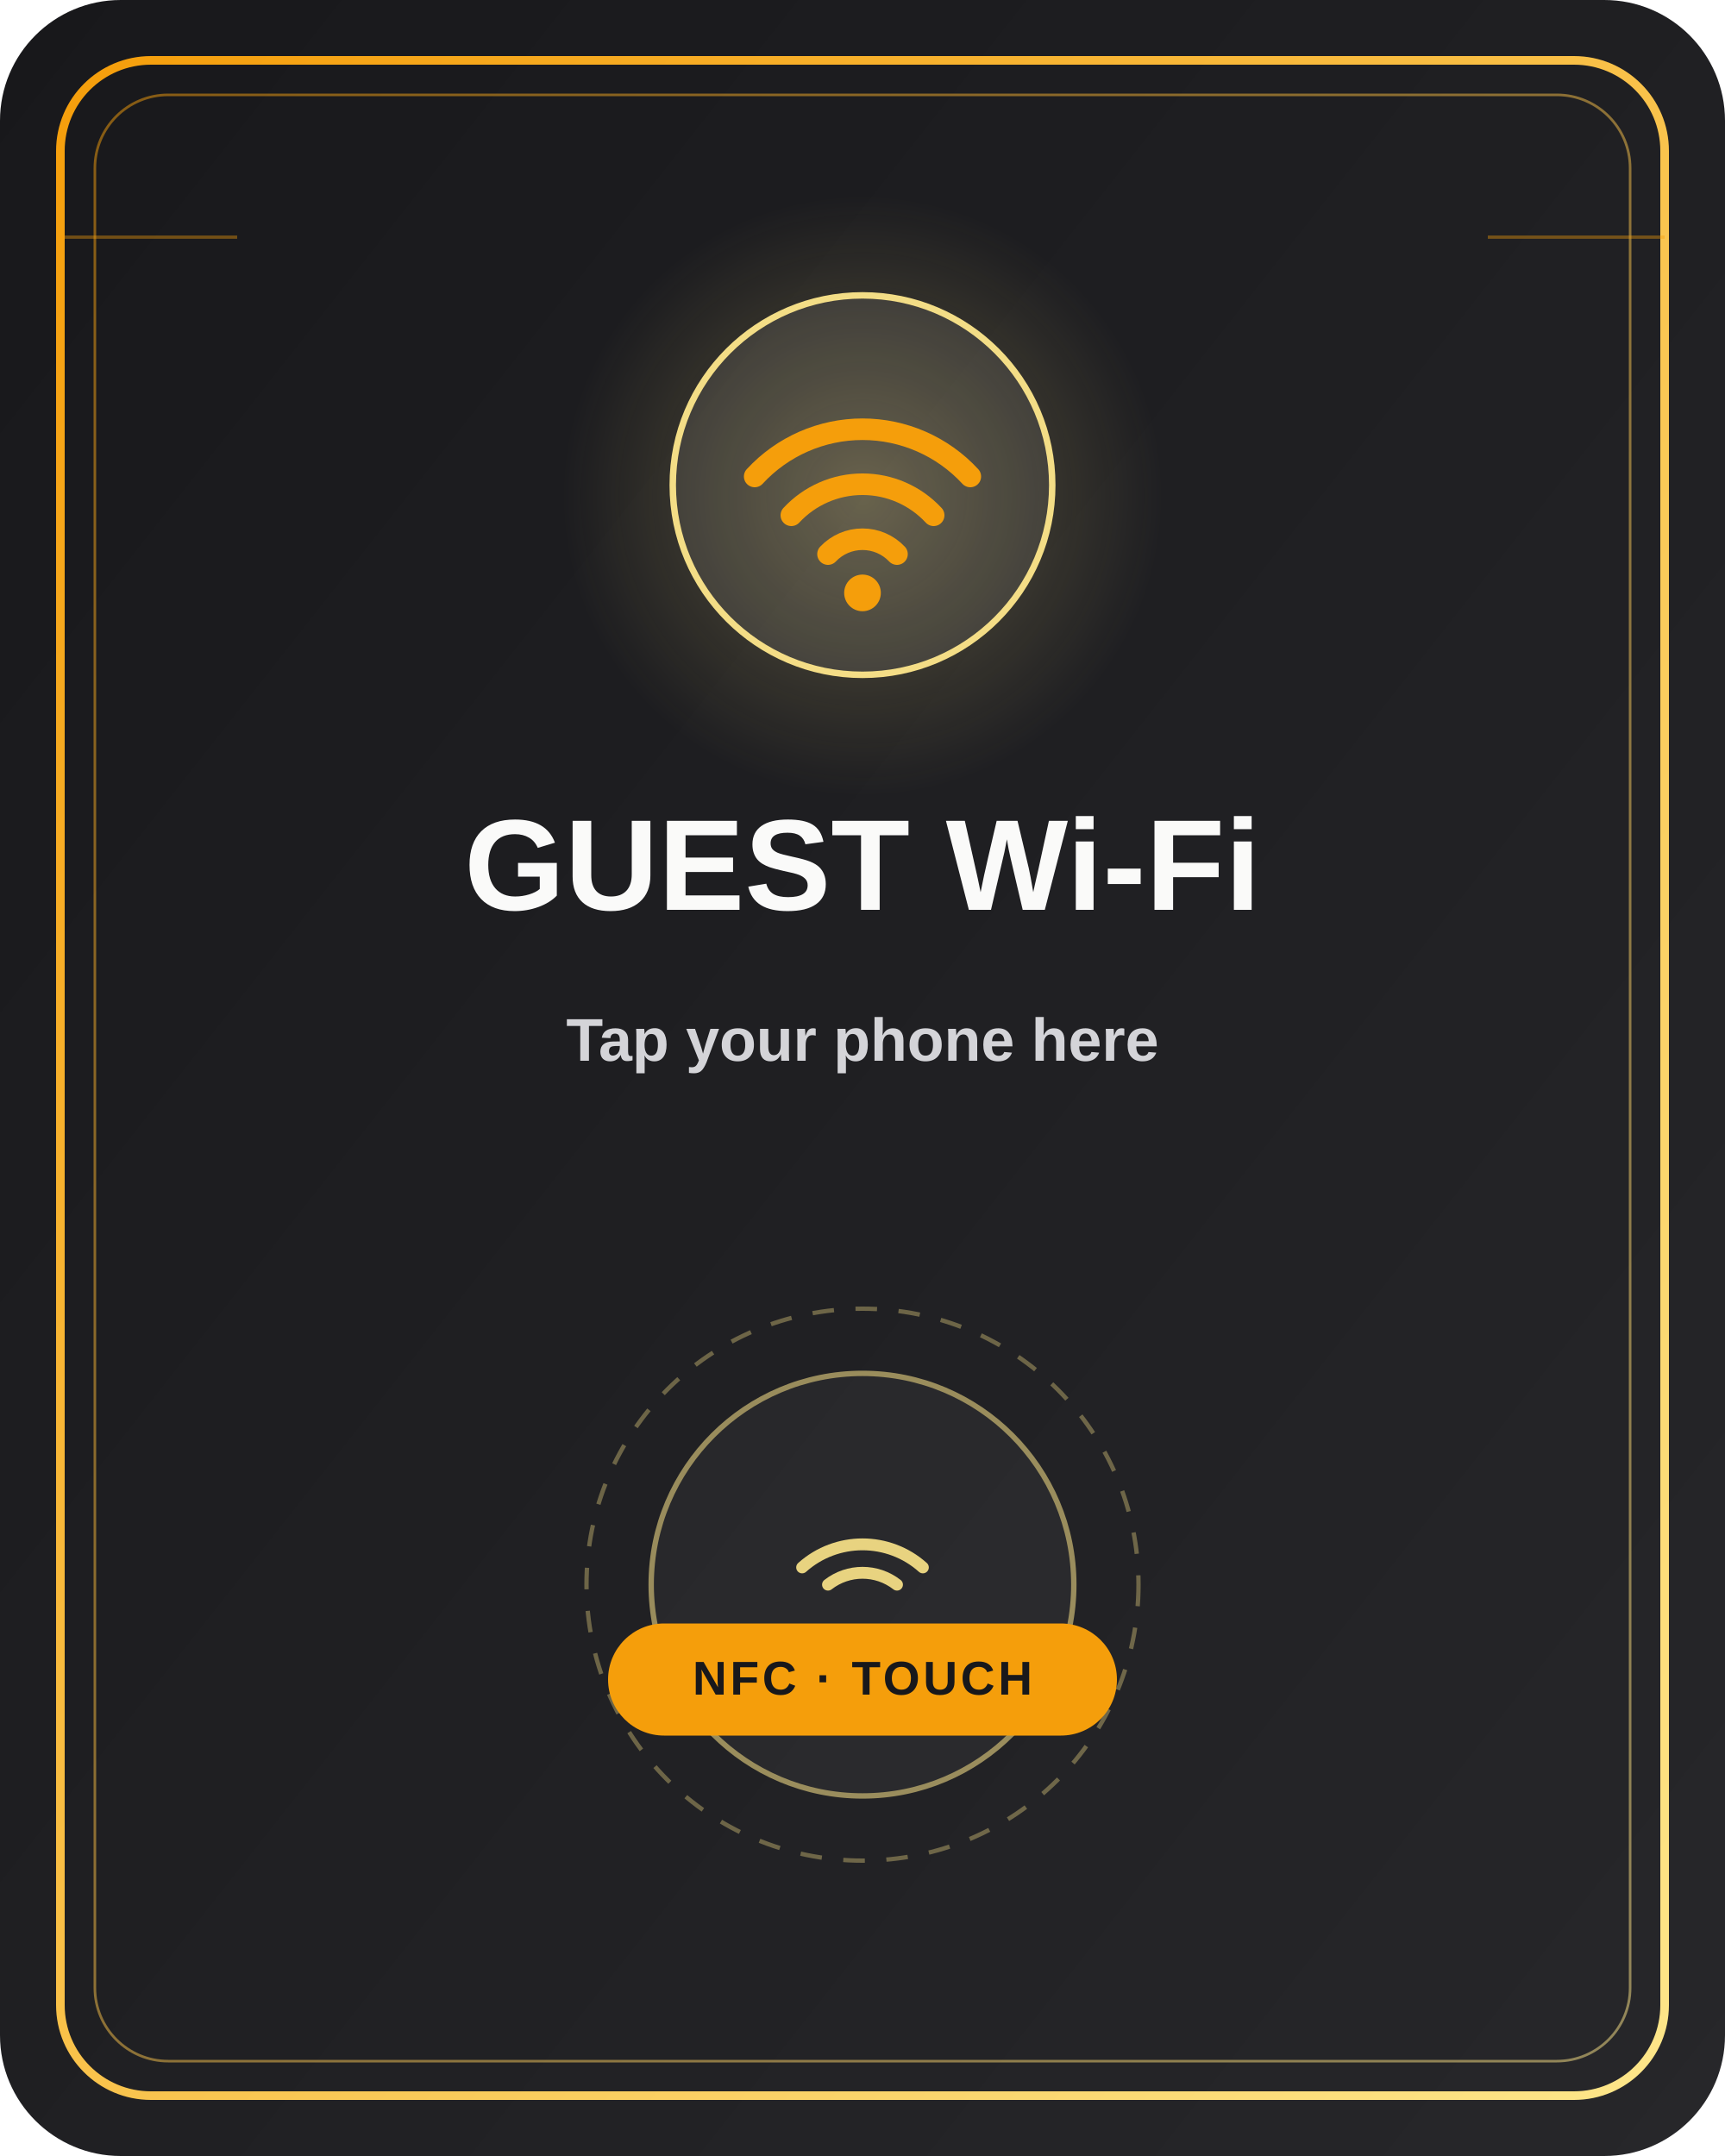
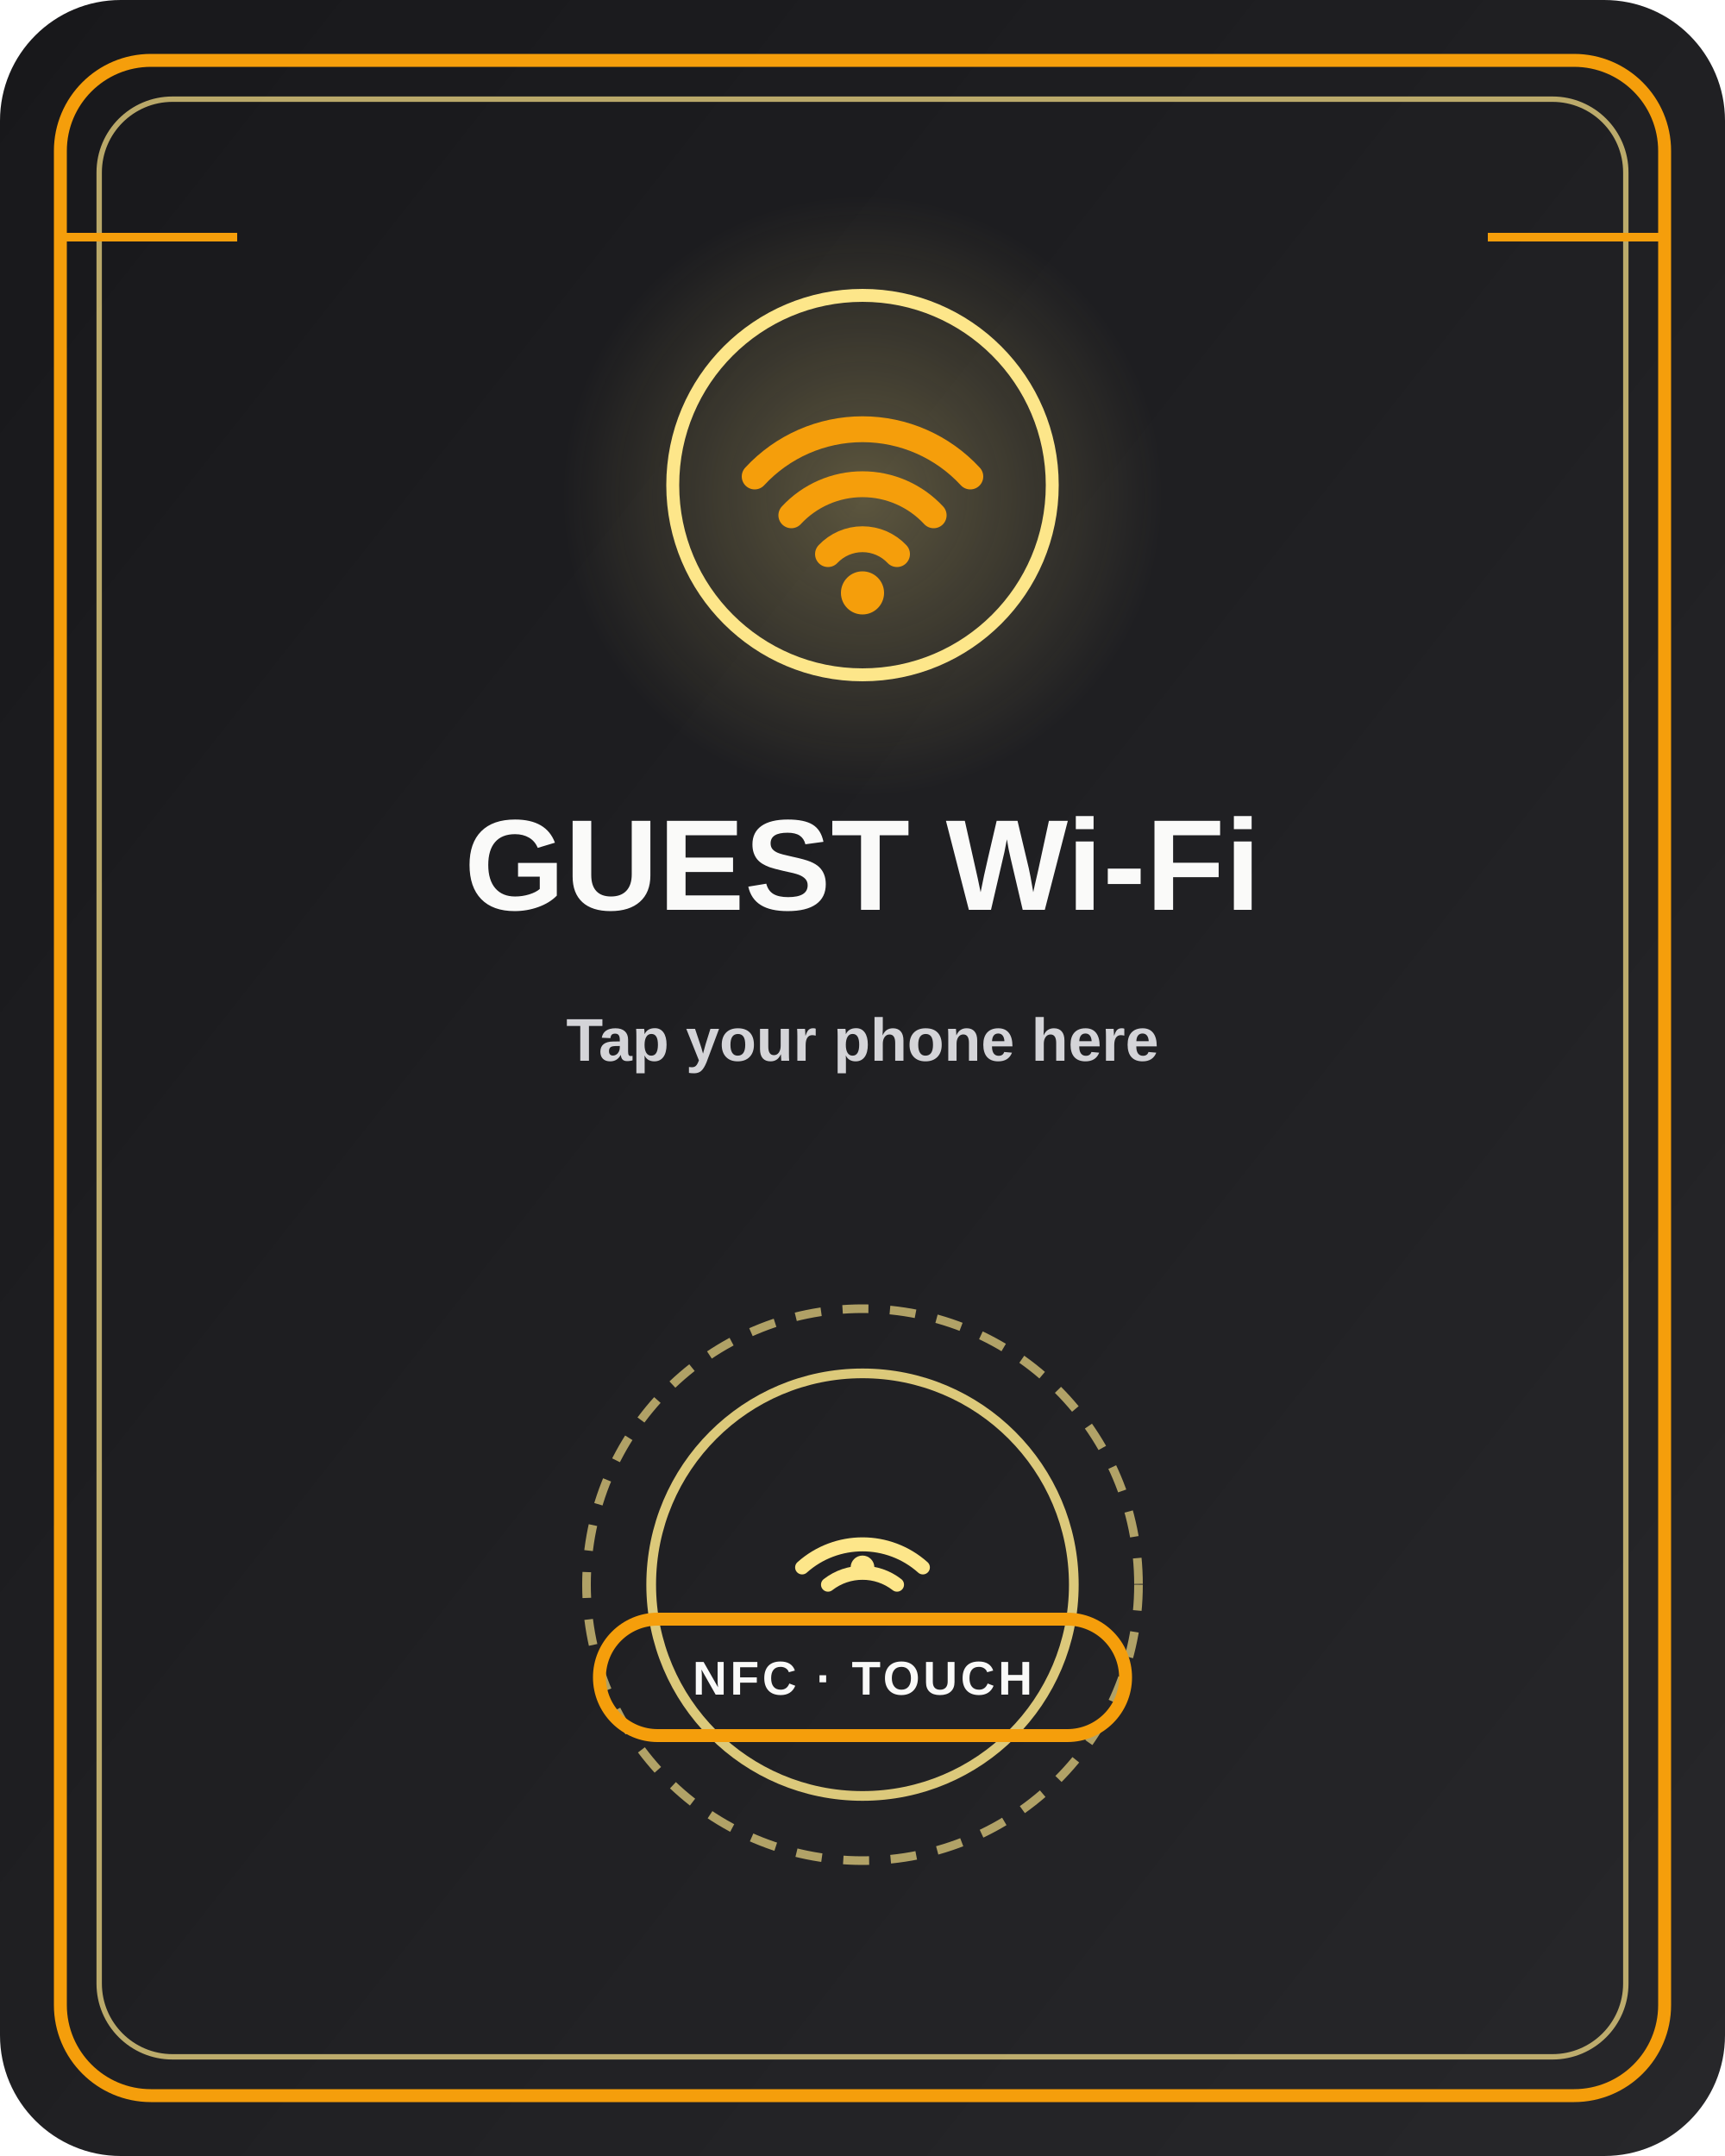
<svg xmlns="http://www.w3.org/2000/svg" width="800" height="1000" viewBox="0 0 800 1000">
  <defs>
    <linearGradient id="bg-06" x1="0%" y1="0%" x2="100%" y2="100%">
      <stop offset="0%" stop-color="#18181B" />
      <stop offset="100%" stop-color="#27272A" />
    </linearGradient>
    <linearGradient id="acc-06" x1="0%" y1="0%" x2="100%" y2="100%">
      <stop offset="0%" stop-color="#F59E0B" />
      <stop offset="100%" stop-color="#FDE68A" />
    </linearGradient>
    <radialGradient id="glow-06" cx="50%" cy="50%" r="50%">
      <stop offset="0%" stop-color="#FDE68A" stop-opacity="0.28" />
      <stop offset="100%" stop-color="#FDE68A" stop-opacity="0" />
    </radialGradient>
    <clipPath id="clip-06">
      <rect width="800" height="1000" rx="56" />
    </clipPath>
  </defs>
  <g clip-path="url(#clip-06)">
    <rect width="800" height="1000" rx="56" fill="url(#bg-06)" />
-     <rect x="28" y="28" width="744" height="944" rx="42" fill="none" stroke="url(#acc-06)" stroke-width="4" />
-     <rect x="44" y="44" width="712" height="912" rx="34" fill="none" stroke="url(#acc-06)" stroke-width="1.2" opacity="0.5" />
-     <path d="M 28 110 H 110 M 690 110 H 772" stroke="#F59E0B" stroke-width="1.5" opacity="0.4" />
    <circle cx="400" cy="230" r="140" fill="url(#glow-06)" />
-     <circle cx="400" cy="225" r="88" fill="rgba(255,255,255,0.08)" stroke="#FDE68A" stroke-width="3" opacity="0.95" />
-     <g fill="none" stroke="#F59E0B" stroke-width="10" stroke-linecap="round">
+     <rect x="28" y="28" width="744" height="944" rx="42" fill="none" stroke="#F59E0B" stroke-width="6" />
+     <rect x="46" y="46" width="708" height="908" rx="34" fill="none" stroke="#FDE68A" stroke-width="2.5" opacity="0.7" />
+     <path d="M 28 110 H 110 M 690 110 H 772" stroke="#F59E0B" stroke-width="4" />
+     <circle cx="400" cy="225" r="88" fill="none" stroke="#FDE68A" stroke-width="6" />
+     <g fill="none" stroke="#F59E0B" stroke-width="12" stroke-linecap="round">
      <path d="M 350 221 A 68 68 0 0 1 450 221" />
      <path d="M 367 239 A 45 45 0 0 1 433 239" />
      <path d="M 384 257 A 22 22 0 0 1 416 257" />
    </g>
-     <circle cx="400" cy="275" r="8.5" fill="#F59E0B" />
-     <circle cx="400" cy="735" r="128" fill="none" stroke="#FDE68A" stroke-width="2" stroke-dasharray="10 10" opacity="0.35" />
-     <circle cx="400" cy="735" r="98" fill="rgba(255,255,255,0.07)" stroke="#FDE68A" stroke-width="2.5" opacity="0.55" />
-     <g fill="none" stroke="#FDE68A" stroke-width="5.5" stroke-linecap="round" opacity="0.9">
+     <circle cx="400" cy="275" r="10" fill="#F59E0B" />
+     <circle cx="400" cy="735" r="128" fill="none" stroke="#FDE68A" stroke-width="4" stroke-dasharray="12 10" opacity="0.65" />
+     <circle cx="400" cy="735" r="98" fill="none" stroke="#FDE68A" stroke-width="4.5" opacity="0.85" />
+     <g fill="none" stroke="#FDE68A" stroke-width="6.5" stroke-linecap="round">
      <path d="M 382 701 A 26 26 0 0 1 382 733" transform="rotate(-90 400 717)" />
      <path d="M 390 689 A 42 42 0 0 1 390 745" transform="rotate(-90 400 717)" />
    </g>
-     <rect x="282" y="753" width="236" height="52" rx="26" fill="#F59E0B" />
-     <text x="400" y="786" text-anchor="middle" font-family="Outfit, Arial, sans-serif" font-size="22" font-weight="800" letter-spacing="1.5" fill="#18181B">NFC · TOUCH</text>
+     <circle cx="400" cy="727" r="5.5" fill="#FDE68A" />
+     <rect x="278" y="751" width="244" height="54" rx="27" fill="none" stroke="#F59E0B" stroke-width="6" />
+     <text x="400" y="786" text-anchor="middle" font-family="Outfit, Arial, sans-serif" font-size="22" font-weight="900" letter-spacing="1.5" fill="#FAFAF9">NFC · TOUCH</text>
    <text x="400" y="422" text-anchor="middle" font-family="Outfit, 'Noto Sans KR', Arial, sans-serif" font-size="60" font-weight="900" fill="#FAFAF9">GUEST Wi-Fi</text>
    <text x="400" y="492" text-anchor="middle" font-family="'Noto Sans KR', Arial, sans-serif" font-size="28" font-weight="700" fill="#D4D4D8">Tap your phone here</text>
  </g>
</svg>
